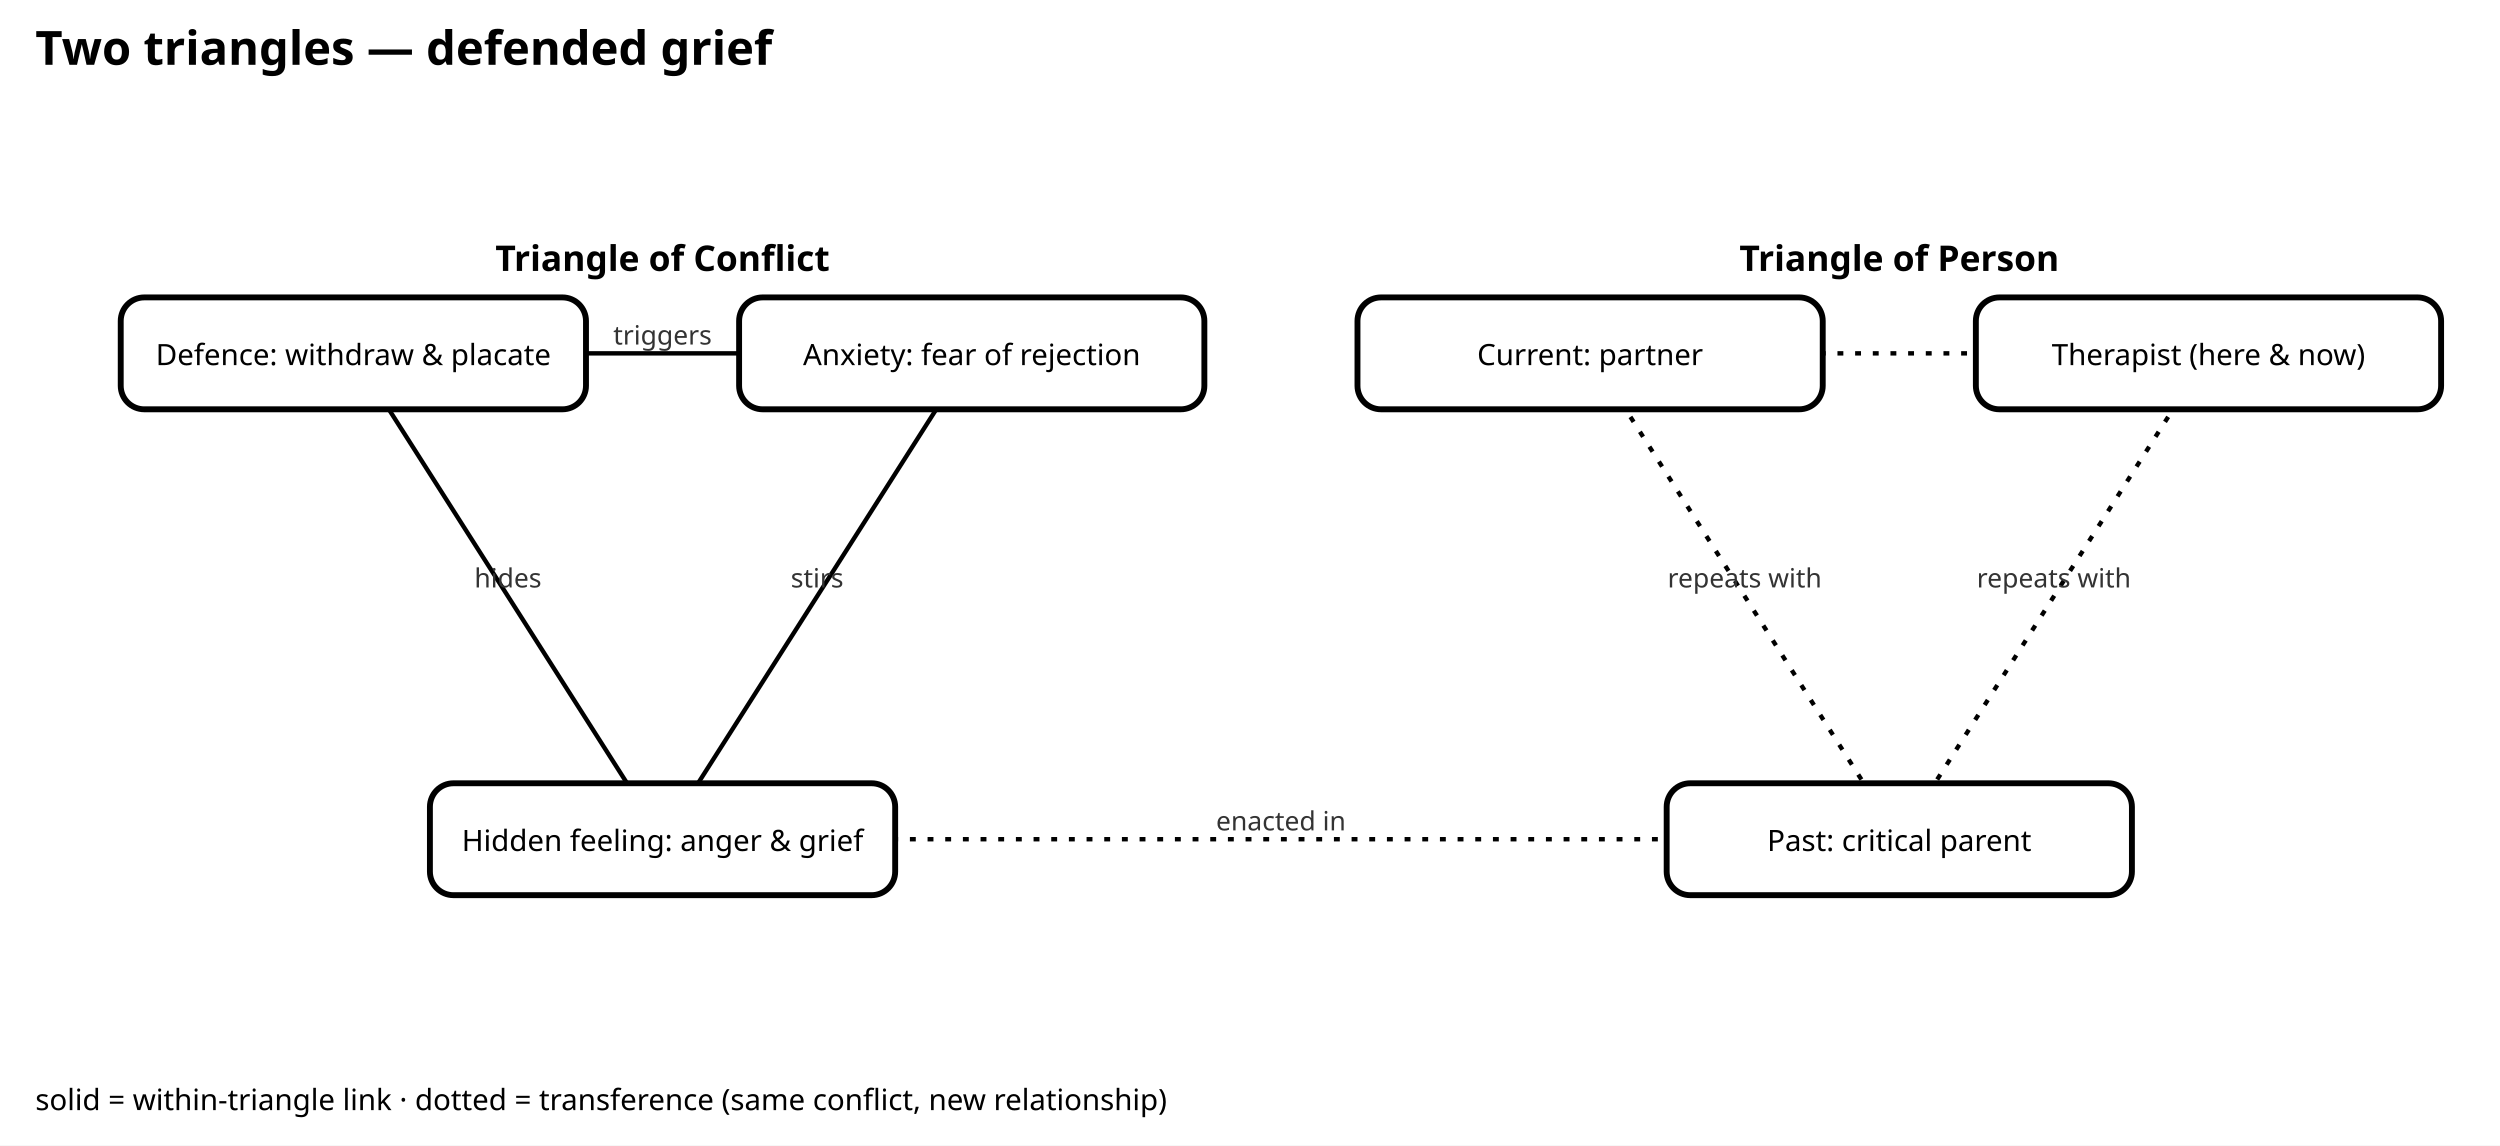
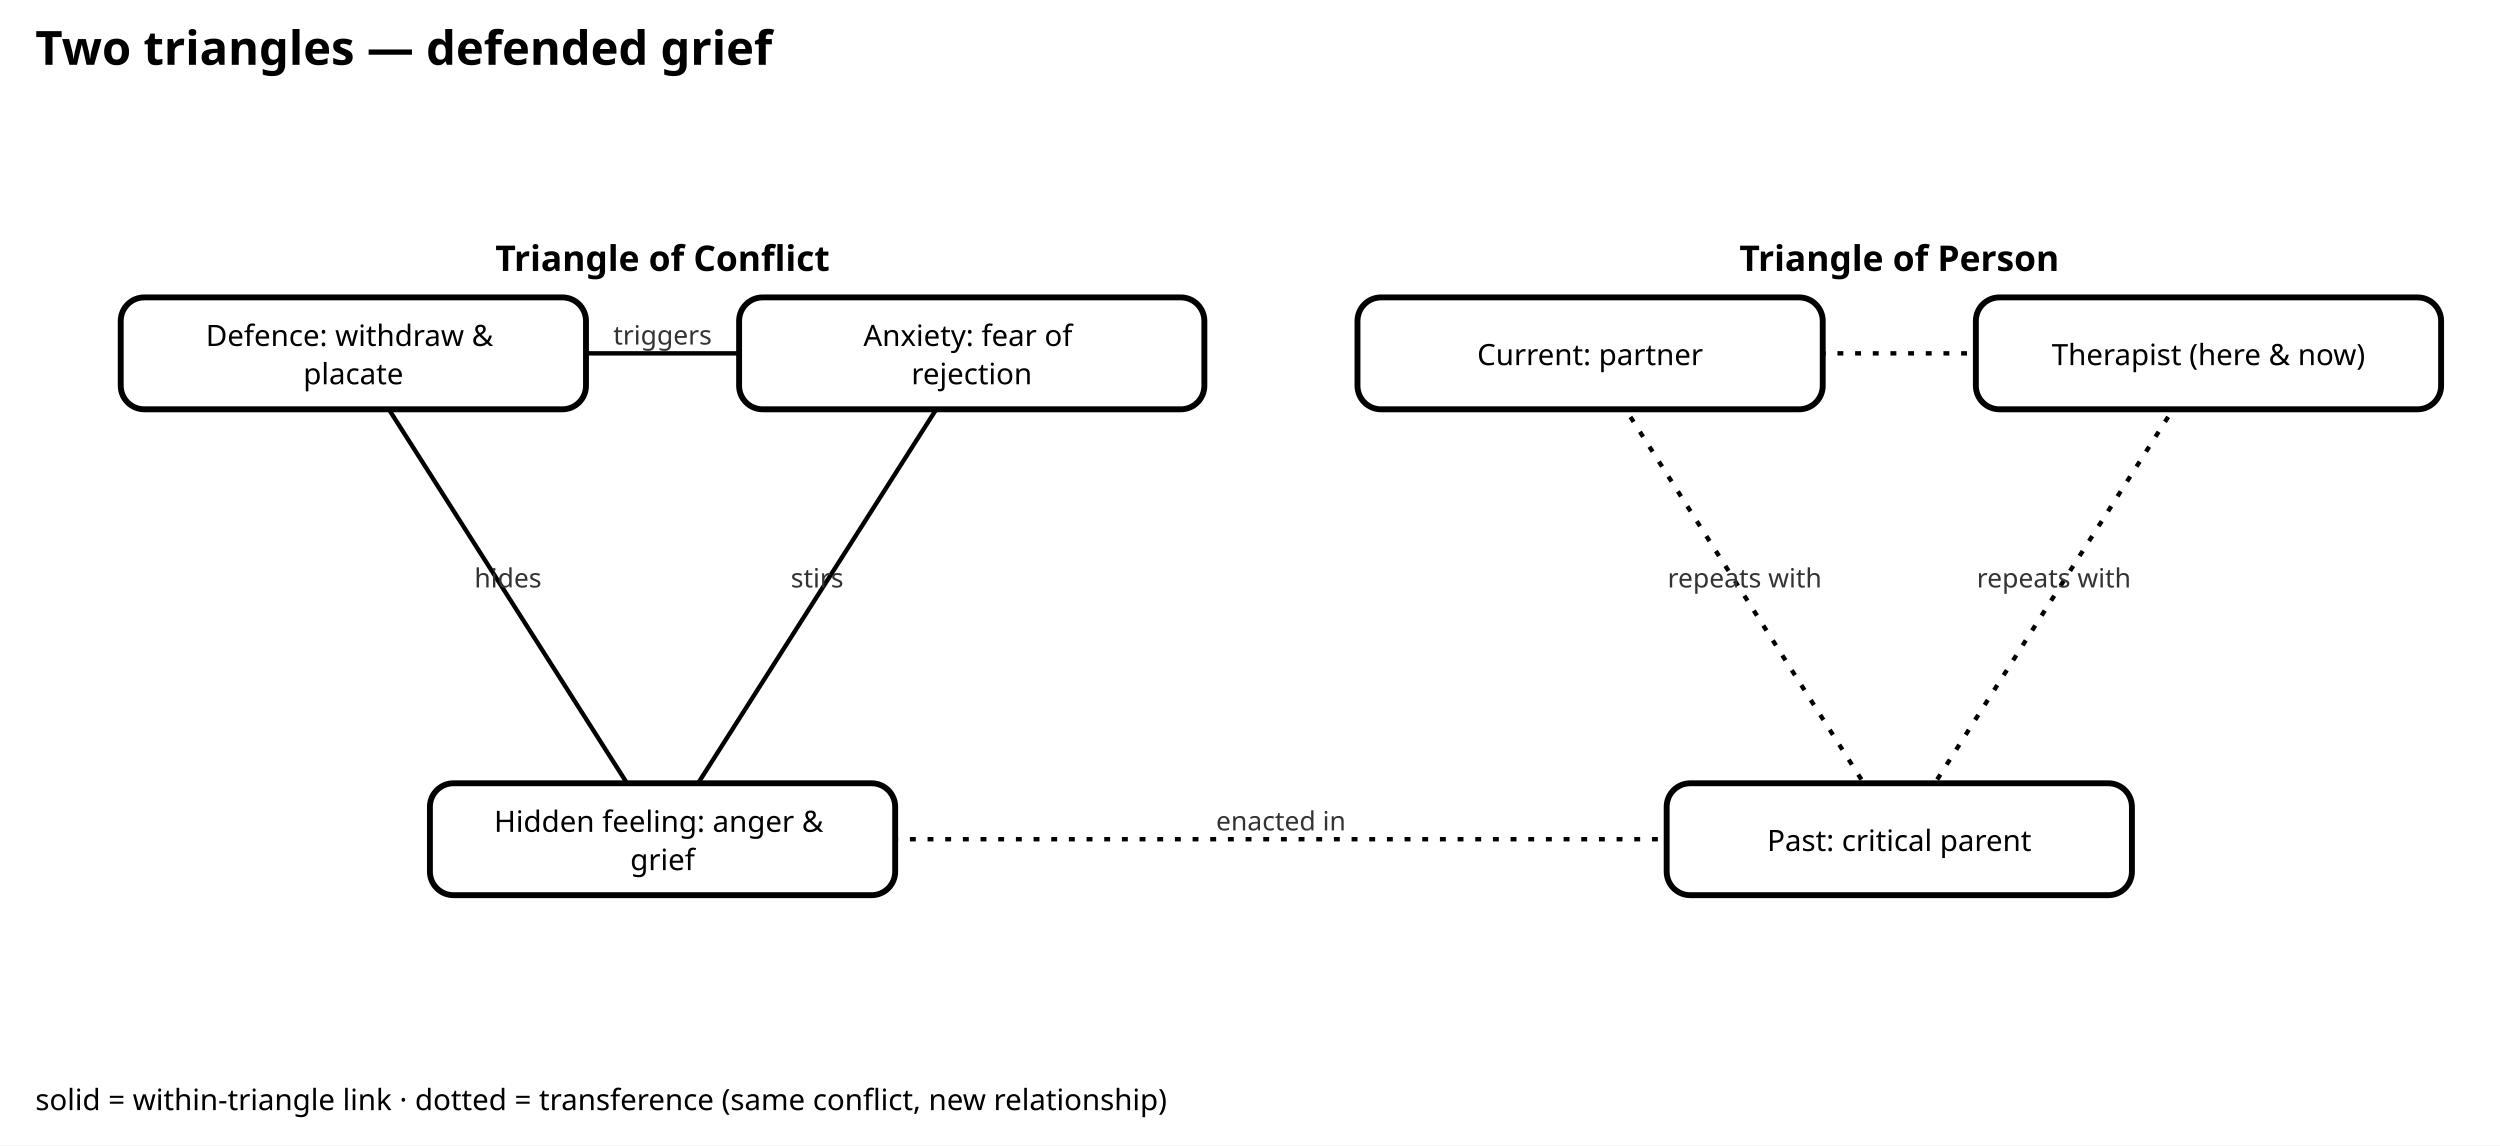
<svg xmlns="http://www.w3.org/2000/svg" viewBox="0 0 849 389" role="img" aria-label="Two triangles: Two triangles — defended grief. Triangle of Conflict — Defence: withdraw &amp; placate, Anxiety: fear of rejection, Hidden feeling: anger &amp; grief. Triangle of Person — Current: partner, Therapist (here &amp; now), Past: critical parent. Transference links the same conflict across relationships.">
  <rect x="0" y="0" width="849" height="389" fill="#fff" />
  <text x="12" y="22" font-family="sans-serif" font-size="16" font-weight="700">Two triangles — defended grief</text>
  <line x1="228.2" y1="279.9" x2="326.8" y2="125.1" stroke="#000" stroke-width="1.5" />
  <text x="277.5" y="199.5" text-anchor="middle" font-family="sans-serif" font-size="9" fill="#333">stirs</text>
  <line x1="324" y1="120" x2="126" y2="120" stroke="#000" stroke-width="1.5" />
  <text x="225" y="117" text-anchor="middle" font-family="sans-serif" font-size="9" fill="#333">triggers</text>
  <line x1="123.2" y1="125.1" x2="221.8" y2="279.9" stroke="#000" stroke-width="1.5" />
  <text x="172.5" y="199.5" text-anchor="middle" font-family="sans-serif" font-size="9" fill="#333">hides</text>
  <line x1="641.8" y1="279.9" x2="543.2" y2="125.1" stroke="#000" stroke-width="1.5" stroke-dasharray="2 4" />
  <text x="592.5" y="199.5" text-anchor="middle" font-family="sans-serif" font-size="9" fill="#333">repeats with</text>
  <line x1="648.2" y1="279.9" x2="746.8" y2="125.1" stroke="#000" stroke-width="1.5" stroke-dasharray="2 4" />
  <text x="697.5" y="199.5" text-anchor="middle" font-family="sans-serif" font-size="9" fill="#333">repeats with</text>
  <line x1="546" y1="120" x2="744" y2="120" stroke="#000" stroke-width="1.5" stroke-dasharray="2 4" />
  <line x1="231" y1="285" x2="639" y2="285" stroke="#000" stroke-width="1.5" stroke-dasharray="2 4" />
  <text x="435" y="282" text-anchor="middle" font-family="sans-serif" font-size="9" fill="#333">enacted in</text>
  <text x="225" y="92" text-anchor="middle" font-family="sans-serif" font-size="12" font-weight="700">Triangle of Conflict</text>
  <text x="645" y="92" text-anchor="middle" font-family="sans-serif" font-size="12" font-weight="700">Triangle of Person</text>
  <rect x="41" y="101" width="158" height="38" rx="8" ry="8" fill="#fff" stroke="#000" stroke-width="2" />
-   <text x="120" y="124" text-anchor="middle" font-family="sans-serif" font-size="10">Defence: withdraw &amp; placate</text>
+   <text text-anchor="middle" font-family="sans-serif" font-size="10">
+     <tspan x="120" y="117.5">Defence: withdraw &amp;</tspan>
+     <tspan x="120" y="130.5">placate</tspan>
+   </text>
  <rect x="251" y="101" width="158" height="38" rx="8" ry="8" fill="#fff" stroke="#000" stroke-width="2" />
-   <text x="330" y="124" text-anchor="middle" font-family="sans-serif" font-size="10">Anxiety: fear of rejection</text>
+   <text text-anchor="middle" font-family="sans-serif" font-size="10">
+     <tspan x="330" y="117.5">Anxiety: fear of</tspan>
+     <tspan x="330" y="130.5">rejection</tspan>
+   </text>
  <rect x="146" y="266" width="158" height="38" rx="8" ry="8" fill="#fff" stroke="#000" stroke-width="2" />
-   <text x="225" y="289" text-anchor="middle" font-family="sans-serif" font-size="10">Hidden feeling: anger &amp; grief</text>
+   <text text-anchor="middle" font-family="sans-serif" font-size="10">
+     <tspan x="225" y="282.5">Hidden feeling: anger &amp;</tspan>
+     <tspan x="225" y="295.5">grief</tspan>
+   </text>
  <rect x="461" y="101" width="158" height="38" rx="8" ry="8" fill="#fff" stroke="#000" stroke-width="2" />
-   <text x="540" y="124" text-anchor="middle" font-family="sans-serif" font-size="10">Current: partner</text>
+   <text x="540" y="124" font-family="sans-serif" font-size="10" text-anchor="middle">Current: partner</text>
  <rect x="671" y="101" width="158" height="38" rx="8" ry="8" fill="#fff" stroke="#000" stroke-width="2" />
-   <text x="750" y="124" text-anchor="middle" font-family="sans-serif" font-size="10">Therapist (here &amp; now)</text>
+   <text x="750" y="124" font-family="sans-serif" font-size="10" text-anchor="middle">Therapist (here &amp; now)</text>
  <rect x="566" y="266" width="158" height="38" rx="8" ry="8" fill="#fff" stroke="#000" stroke-width="2" />
-   <text x="645" y="289" text-anchor="middle" font-family="sans-serif" font-size="10">Past: critical parent</text>
+   <text x="645" y="289" font-family="sans-serif" font-size="10" text-anchor="middle">Past: critical parent</text>
  <text x="12" y="377" font-family="sans-serif" font-size="10">solid = within-triangle link · dotted = transference (same conflict, new relationship)</text>
</svg>
